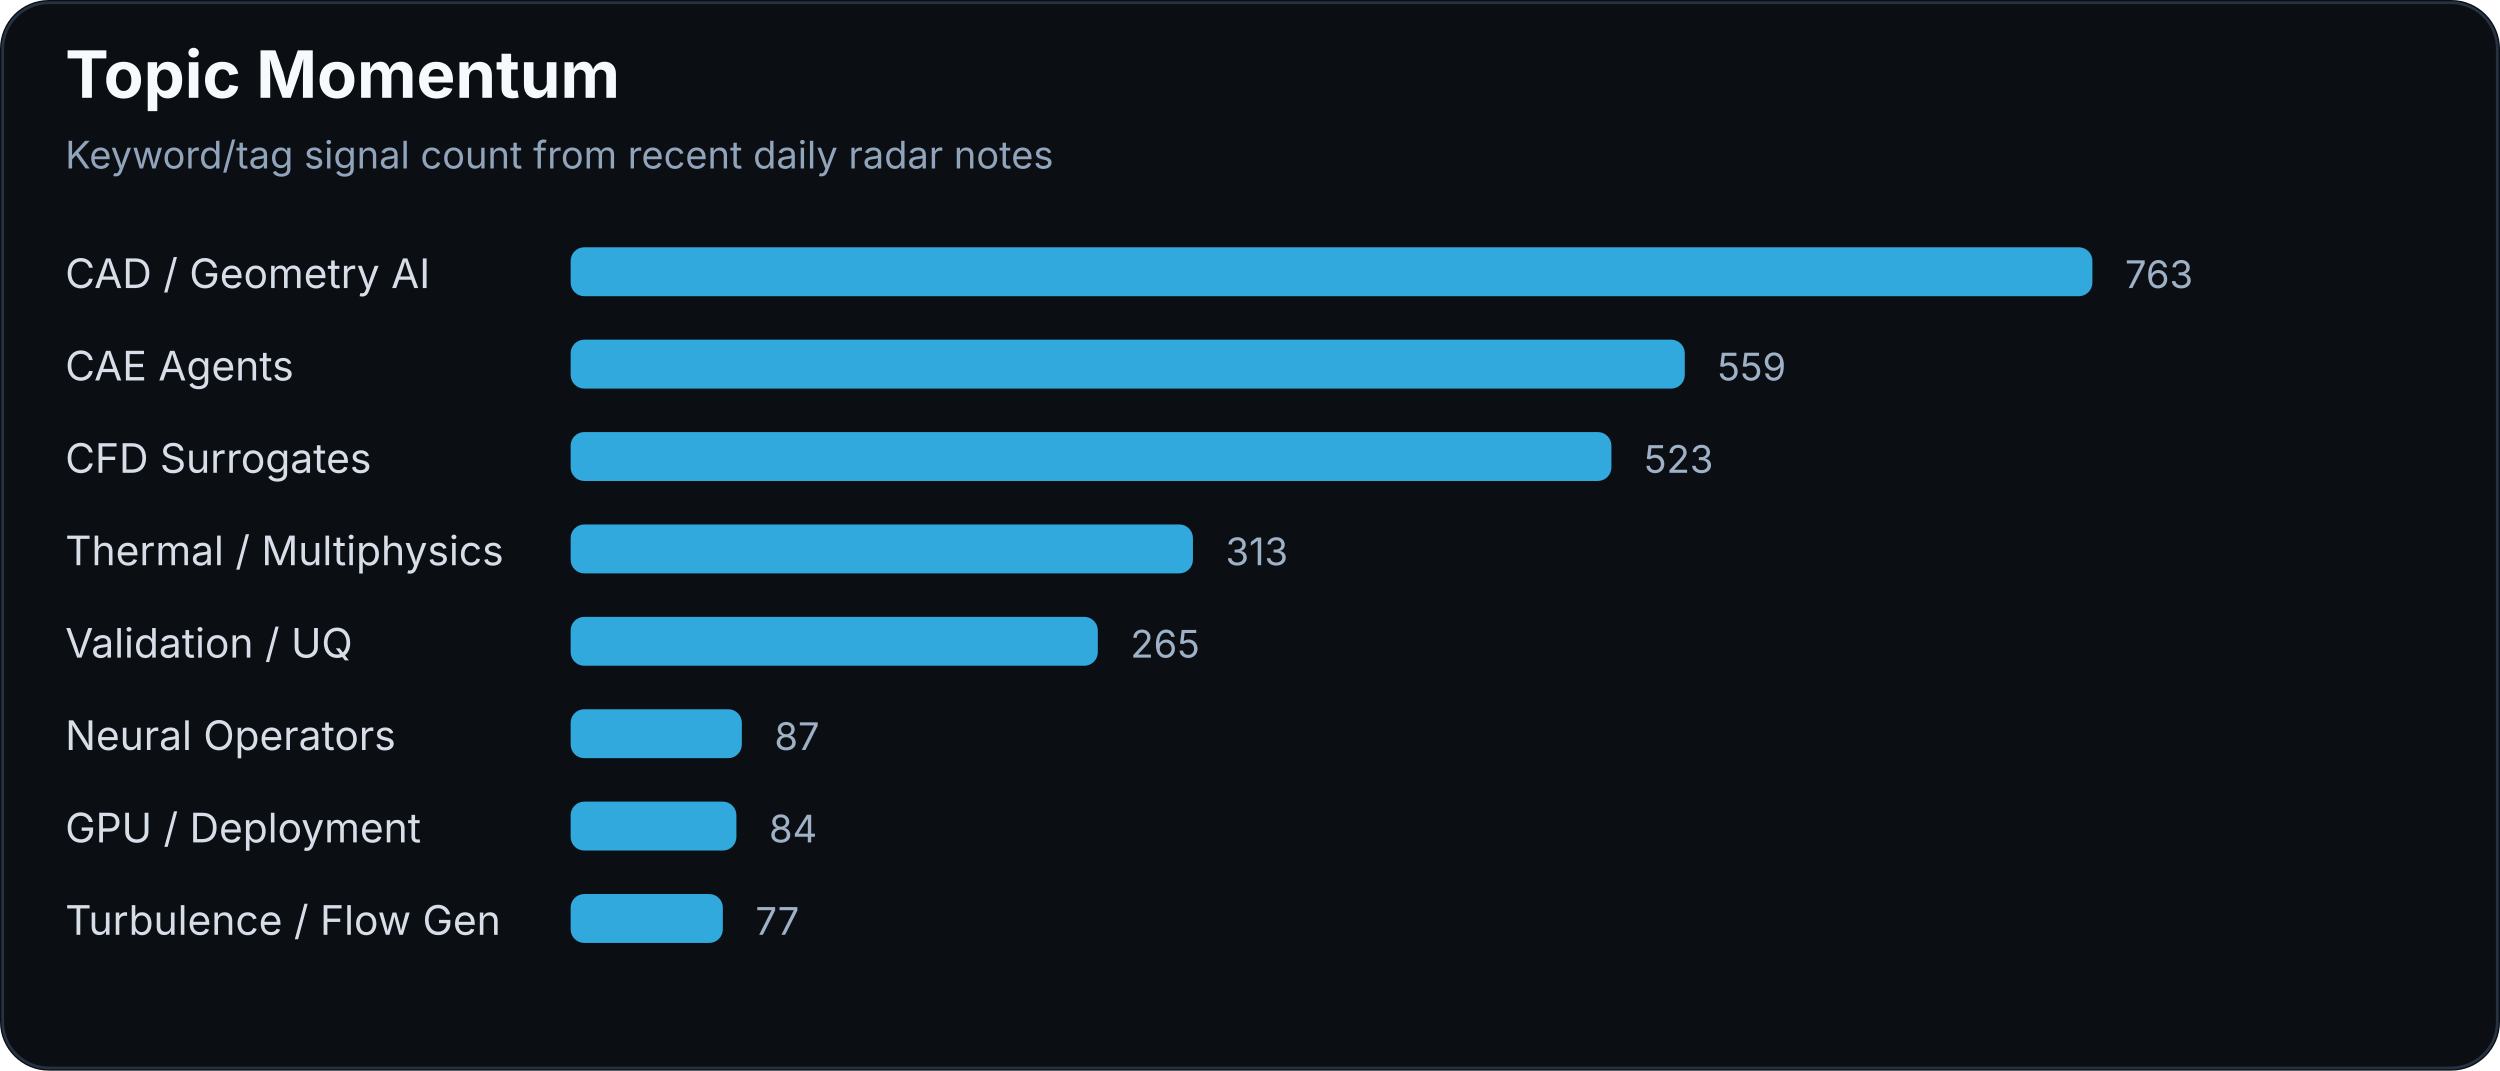
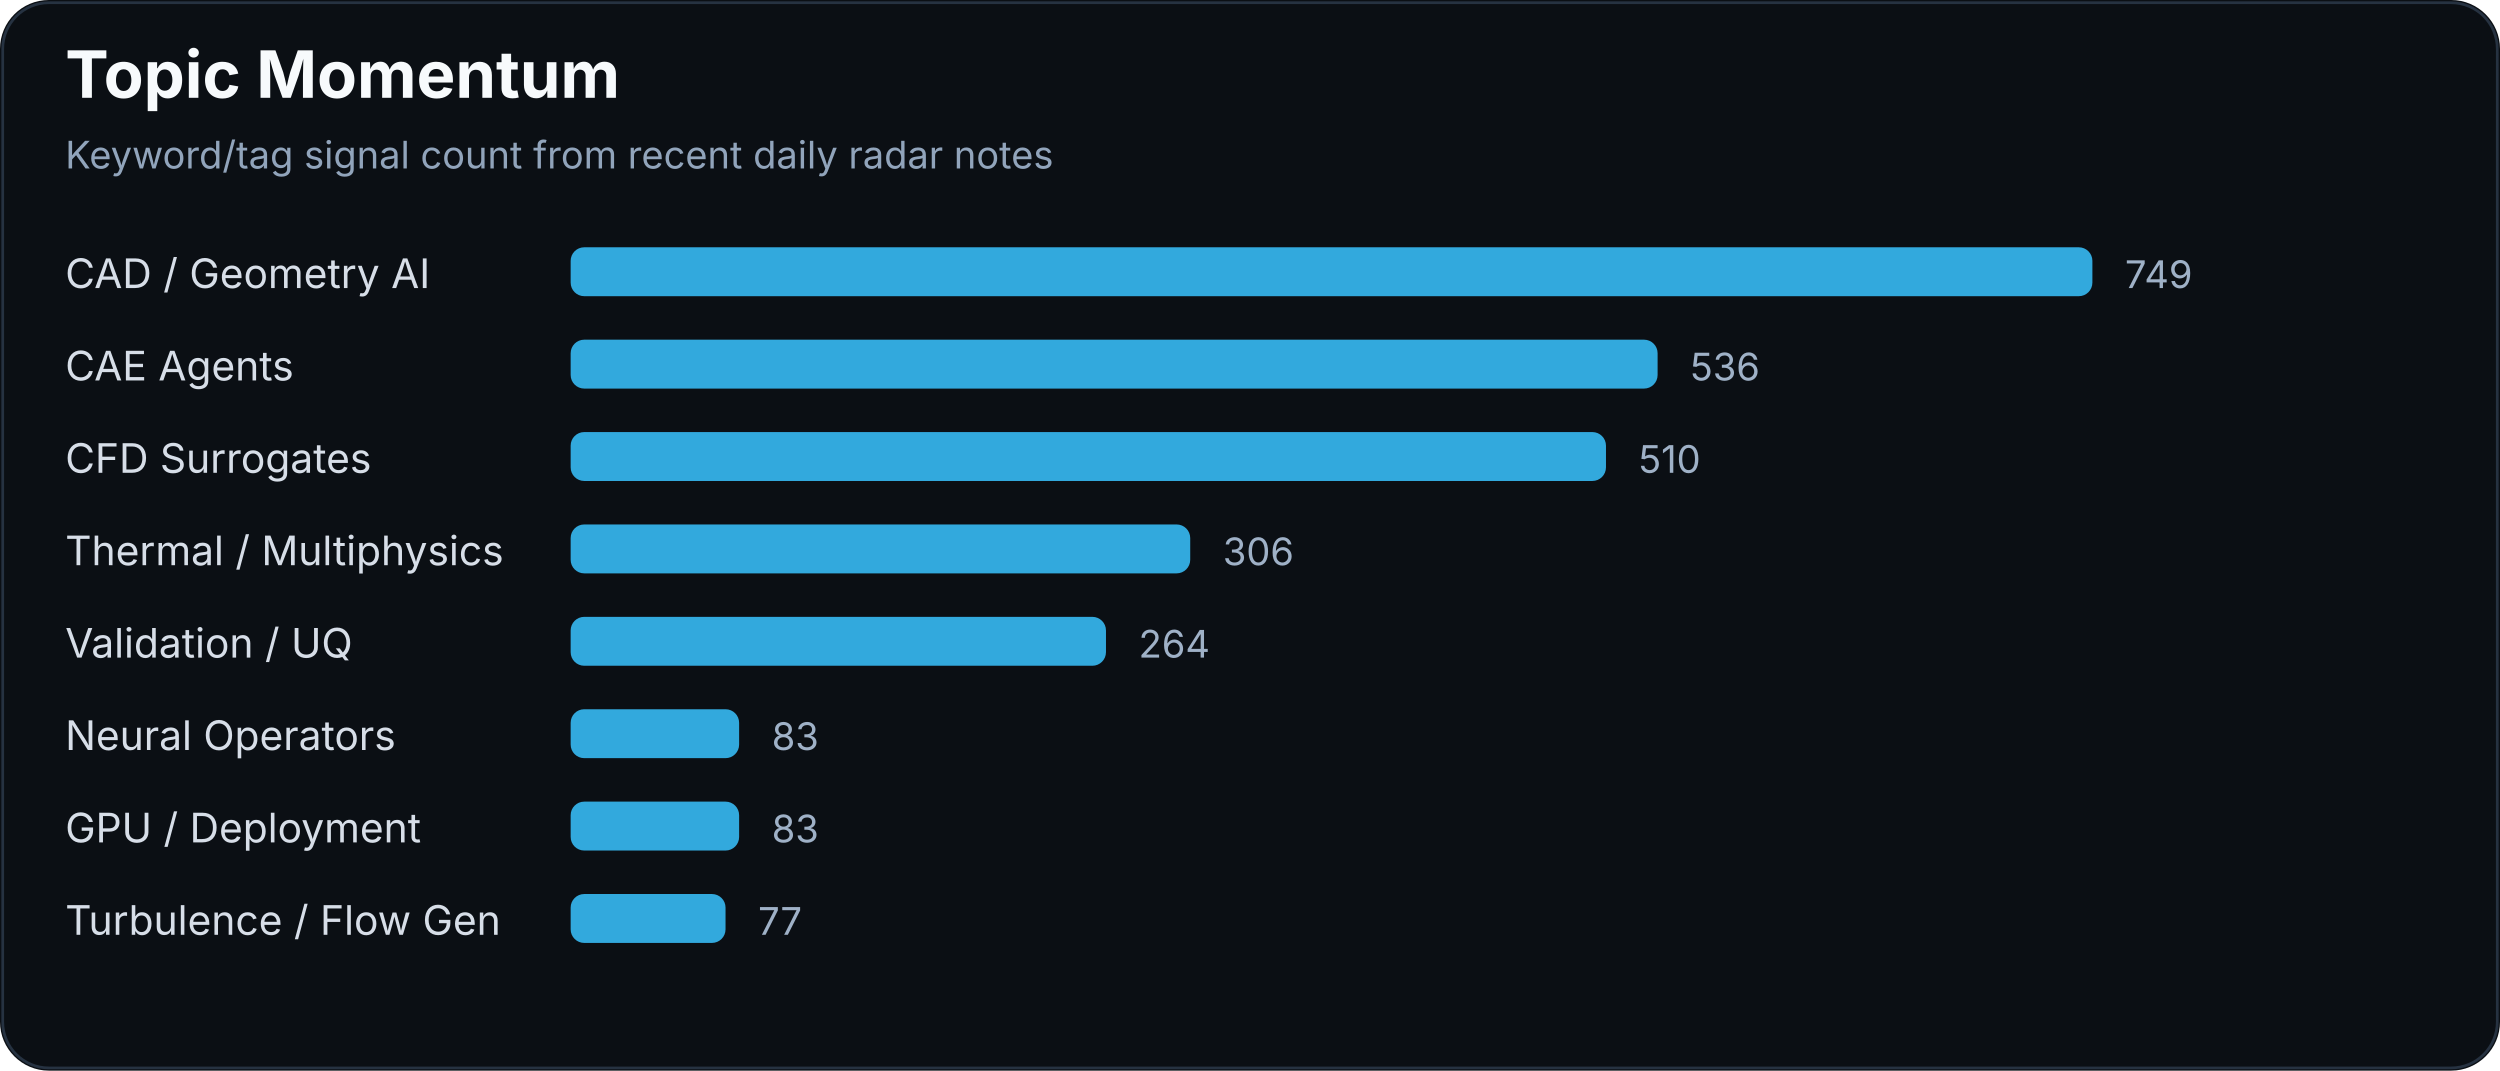
<svg xmlns="http://www.w3.org/2000/svg" width="920" height="394" viewBox="0 0 920 394">
  <rect width="100%" height="100%" rx="18" fill="#0b0f14" />
  <rect x="1" y="1" width="918" height="392" rx="17" fill="none" stroke="#263241" />
  <text x="24" y="36" font-size="24" font-family="Inter, ui-sans-serif, system-ui, -apple-system, Segoe UI, sans-serif" font-weight="700" fill="#f7fafc">Topic Momentum</text>
  <text x="24" y="62" font-size="14" font-family="Inter, ui-sans-serif, system-ui, -apple-system, Segoe UI, sans-serif" fill="#91a4bb">Keyword/tag signal count from recent daily radar notes</text>
  <g font-family="Inter, ui-sans-serif, system-ui, -apple-system, Segoe UI, sans-serif">
    <text x="24" y="106" font-size="15" fill="#d7dee8">CAD / Geometry AI</text>
    <rect x="210" y="91" width="560" height="18" rx="5" fill="#38bdf8" opacity="0.88" />
-     <text x="782" y="106" font-size="14" fill="#9fb1c7">763</text>
+     <text x="782" y="106" font-size="14" fill="#9fb1c7">749</text>
    <text x="24" y="140" font-size="15" fill="#d7dee8">CAE Agents</text>
-     <rect x="210" y="125" width="410" height="18" rx="5" fill="#38bdf8" opacity="0.88" />
-     <text x="632" y="140" font-size="14" fill="#9fb1c7">559</text>
+     <rect x="210" y="125" width="400" height="18" rx="5" fill="#38bdf8" opacity="0.88" />
+     <text x="622" y="140" font-size="14" fill="#9fb1c7">536</text>
    <text x="24" y="174" font-size="15" fill="#d7dee8">CFD Surrogates</text>
-     <rect x="210" y="159" width="383" height="18" rx="5" fill="#38bdf8" opacity="0.88" />
-     <text x="605" y="174" font-size="14" fill="#9fb1c7">523</text>
+     <rect x="210" y="159" width="381" height="18" rx="5" fill="#38bdf8" opacity="0.88" />
+     <text x="603" y="174" font-size="14" fill="#9fb1c7">510</text>
    <text x="24" y="208" font-size="15" fill="#d7dee8">Thermal / Multiphysics</text>
-     <rect x="210" y="193" width="229" height="18" rx="5" fill="#38bdf8" opacity="0.88" />
-     <text x="451" y="208" font-size="14" fill="#9fb1c7">313</text>
+     <rect x="210" y="193" width="228" height="18" rx="5" fill="#38bdf8" opacity="0.88" />
+     <text x="450" y="208" font-size="14" fill="#9fb1c7">306</text>
    <text x="24" y="242" font-size="15" fill="#d7dee8">Validation / UQ</text>
-     <rect x="210" y="227" width="194" height="18" rx="5" fill="#38bdf8" opacity="0.88" />
-     <text x="416" y="242" font-size="14" fill="#9fb1c7">265</text>
+     <rect x="210" y="227" width="197" height="18" rx="5" fill="#38bdf8" opacity="0.88" />
+     <text x="419" y="242" font-size="14" fill="#9fb1c7">264</text>
    <text x="24" y="276" font-size="15" fill="#d7dee8">Neural Operators</text>
-     <rect x="210" y="261" width="63" height="18" rx="5" fill="#38bdf8" opacity="0.88" />
-     <text x="285" y="276" font-size="14" fill="#9fb1c7">87</text>
+     <rect x="210" y="261" width="62" height="18" rx="5" fill="#38bdf8" opacity="0.88" />
+     <text x="284" y="276" font-size="14" fill="#9fb1c7">83</text>
    <text x="24" y="310" font-size="15" fill="#d7dee8">GPU / Deployment</text>
-     <rect x="210" y="295" width="61" height="18" rx="5" fill="#38bdf8" opacity="0.88" />
-     <text x="283" y="310" font-size="14" fill="#9fb1c7">84</text>
+     <rect x="210" y="295" width="62" height="18" rx="5" fill="#38bdf8" opacity="0.88" />
+     <text x="284" y="310" font-size="14" fill="#9fb1c7">83</text>
    <text x="24" y="344" font-size="15" fill="#d7dee8">Turbulence / Flow Gen</text>
-     <rect x="210" y="329" width="56" height="18" rx="5" fill="#38bdf8" opacity="0.88" />
-     <text x="278" y="344" font-size="14" fill="#9fb1c7">77</text>
+     <rect x="210" y="329" width="57" height="18" rx="5" fill="#38bdf8" opacity="0.88" />
+     <text x="279" y="344" font-size="14" fill="#9fb1c7">77</text>
  </g>
</svg>
